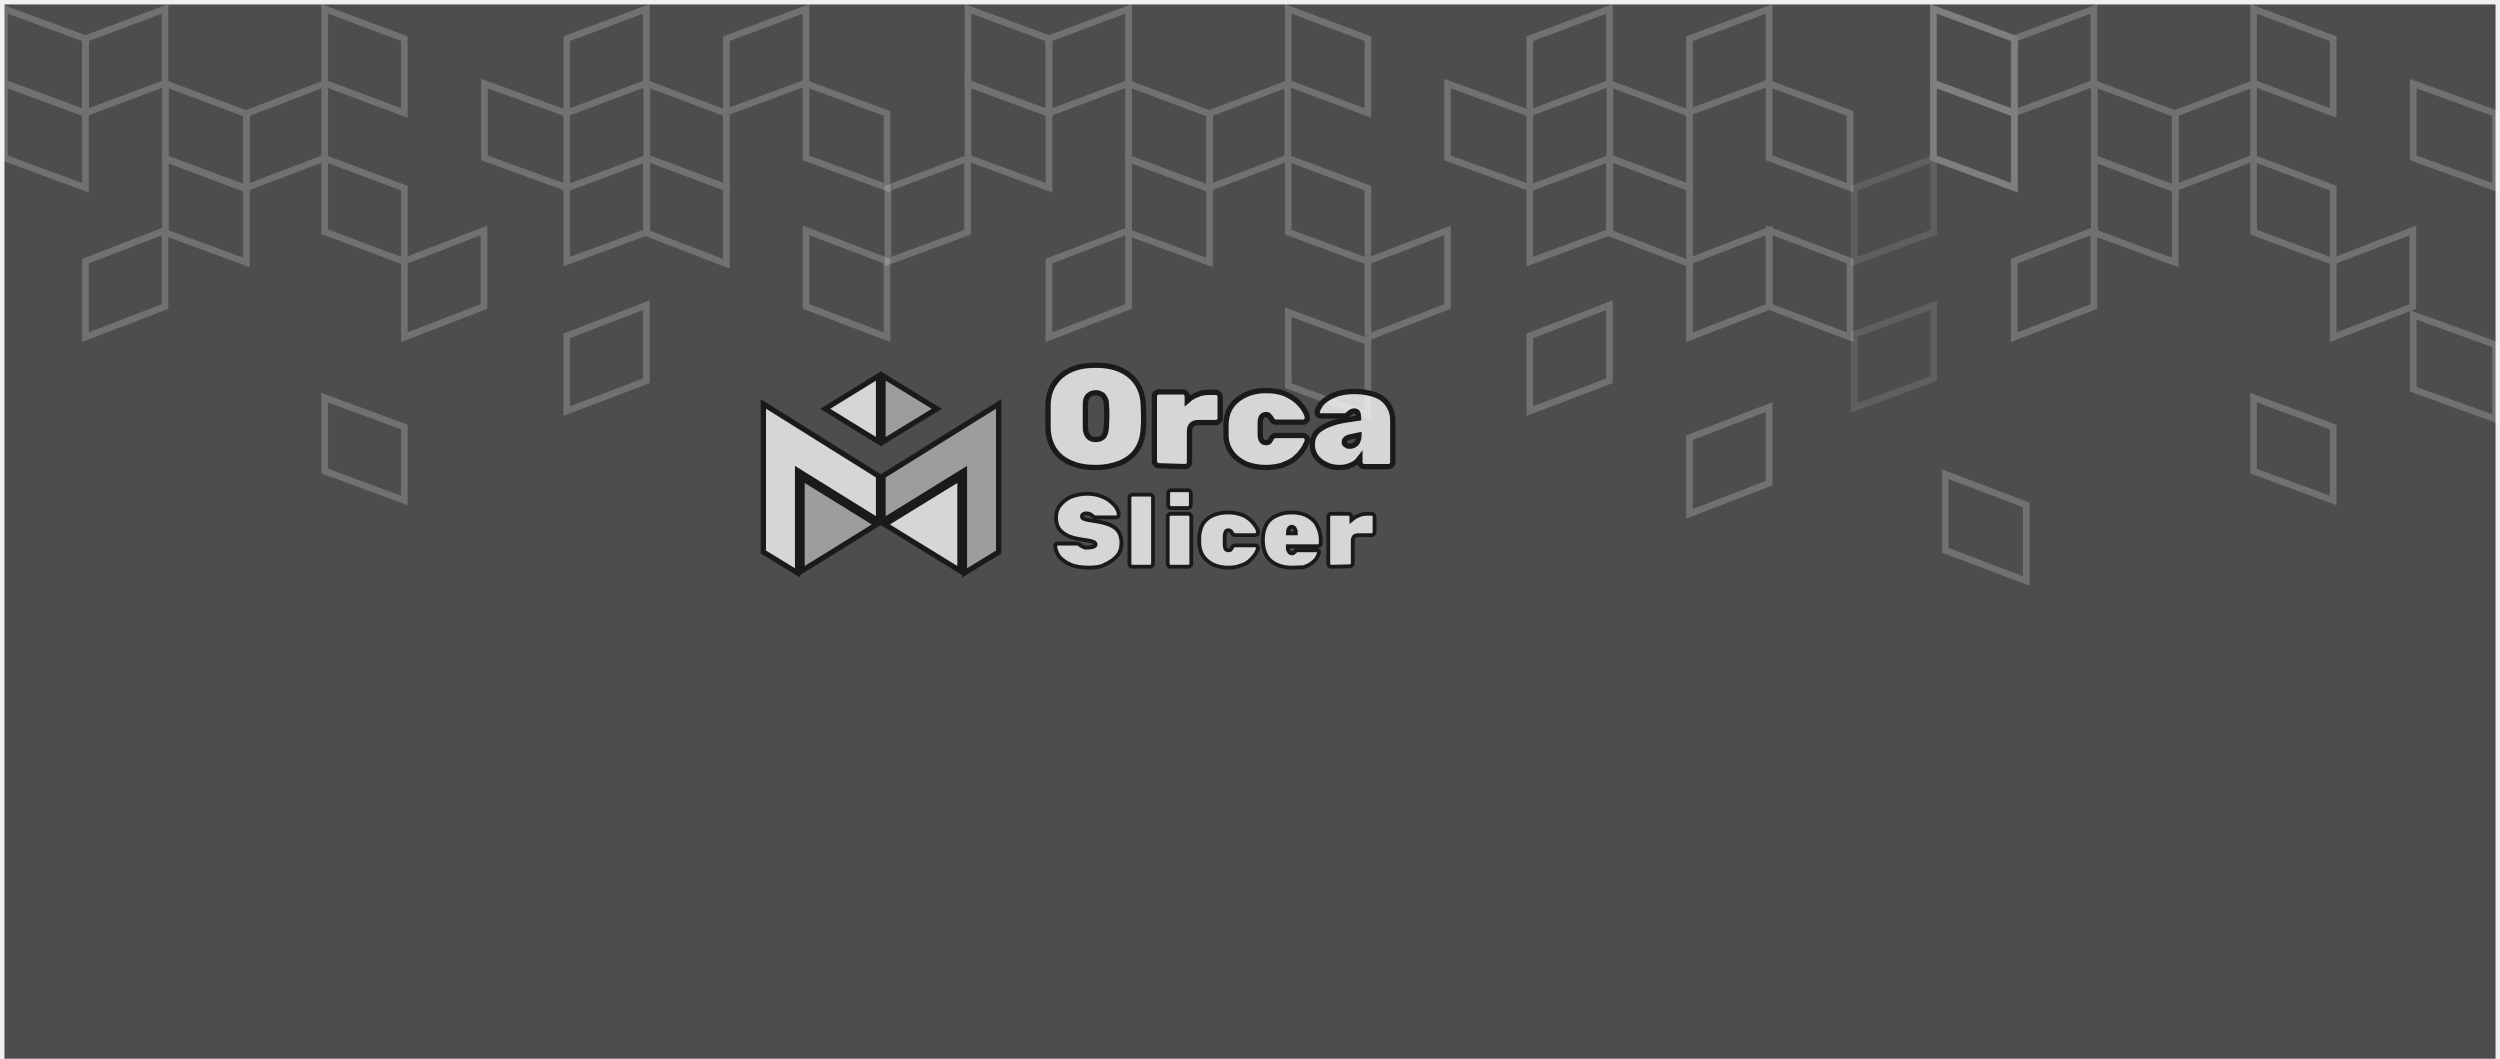
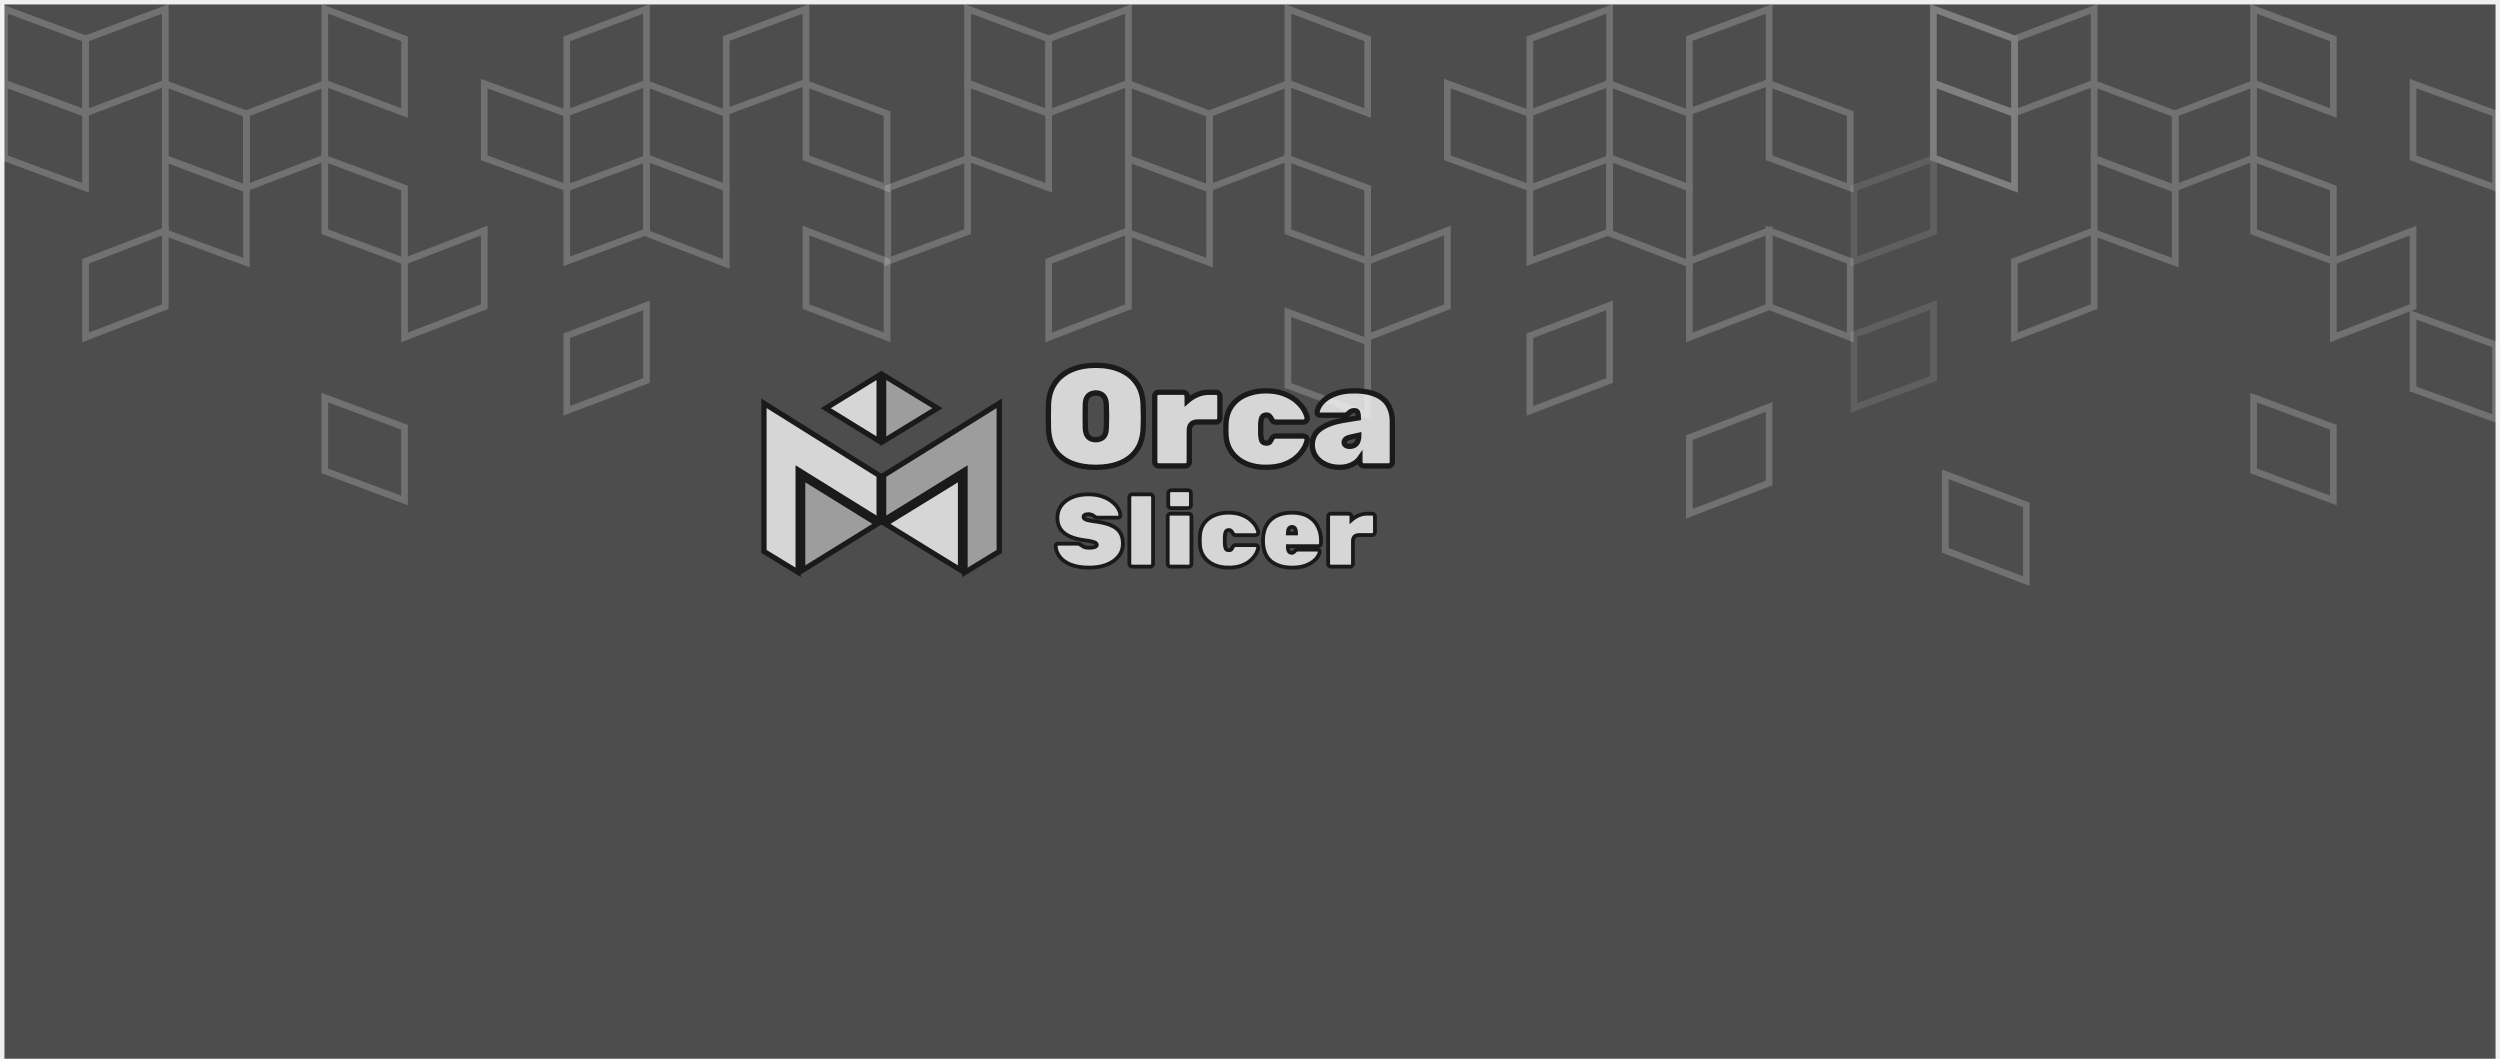
- <svg xmlns="http://www.w3.org/2000/svg" version="1.1" id="svg526" x="0px" y="0px" viewBox="0 0 562 238" style="enable-background:new 0 0 562 238;" xml:space="preserve">
-   <style type="text/css">
- 	.st0{fill:#4D4D4D;}
- 	.st1{opacity:0.2;}
- 	.st2{fill:none;stroke:#FFFFFF;stroke-width:1.5;stroke-miterlimit:10;}
- 	.st3{opacity:0.5;}
- 	.st4{fill:#F9F9F9;fill-opacity:0.8;stroke:#1A1A1A;stroke-width:1.193;}
- 	.st5{fill:#F9F9F9;fill-opacity:0.8;stroke:#1A1A1A;stroke-width:0.857;}
- 	.st6{fill:#B2B2B2;fill-opacity:0.8;stroke:#1A1A1A;stroke-width:1.193;}
- </style>
-   <rect id="rect366" x="1" y="1" class="st0" width="560" height="237" />
-   <g id="g408" class="st1">
-     <path id="path368" class="st2" d="M19.2,8.7v16.7l17.9-6.7V2L19.2,8.7z" />
-     <path id="path370" class="st2" d="M19.2,8.7v16.7L1,18.7V2L19.2,8.7z" />
-     <path id="path372" class="st2" d="M90.9,8.7v16.7L73,18.7V2L90.9,8.7z" />
-     <path id="path374" class="st2" d="M127.4,8.7v16.7l17.9-6.7V2L127.4,8.7z" />
-     <path id="path376" class="st2" d="M19.2,25.5v16.7L1,35.5V18.8L19.2,25.5z" />
-     <path id="path378" class="st2" d="M19.2,58.7v17.1l17.9-6.9V51.8L19.2,58.7z" />
-     <path id="path380" class="st2" d="M55.4,25.5v16.7L73,35.5V18.8L55.4,25.5z" />
-     <path id="path382" class="st2" d="M90.9,42.3v16.5L73,52.1V35.6L90.9,42.3z" />
-     <path id="path384" class="st2" d="M90.9,96v16.5L73,105.9V89.4L90.9,96z" />
-     <path id="path386" class="st2" d="M55.4,25.6v16.9l-18.2-6.8V18.8L55.4,25.6z" />
-     <path id="path388" class="st2" d="M55.4,42.4V59l-18.2-6.7V35.6L55.4,42.4z" />
-     <path id="path390" class="st2" d="M127.4,42.3v16.5l17.9-6.6V35.6L127.4,42.3z" />
-     <path id="path392" class="st2" d="M163.3,25.5v16.7l-17.9-6.7V18.8L163.3,25.5z" />
-     <path id="path394" class="st2" d="M127.4,75.5v16.9l17.9-6.8v-17L127.4,75.5z" />
-     <path id="path396" class="st2" d="M163.3,42.2v17.1l-17.9-6.9V35.5L163.3,42.2z" />
-     <path id="path398" class="st2" d="M90.9,58.7v17.1l17.9-6.9V51.8L90.9,58.7z" />
-     <path id="path400" class="st2" d="M199.4,25.5v16.7l-18.2-6.7V18.8L199.4,25.5z" />
-     <path id="path402" class="st2" d="M127.4,25.5v16.7l-18.5-6.7V18.8L127.4,25.5z" />
-     <path id="path404" class="st2" d="M199.4,58.7v17.1l-18.2-6.9V51.8L199.4,58.7z" />
-     <path id="path406" class="st2" d="M163.3,8.7v16.5l17.9-6.6V2L163.3,8.7z" />
+ <svg xmlns="http://www.w3.org/2000/svg" width="562" height="238" viewBox="0 0 562 238" fill="none" version="1.1" id="svg526">
+   <defs id="defs530">
+     <clipPath clipPathUnits="userSpaceOnUse" id="clipPath16">
+       <path d="M 0,792 H 612 V 0 H 0 Z" id="path14" />
+     </clipPath>
+   </defs>
+   <rect x="1" y="1" width="560" height="237" fill="#009688" id="rect366" style="fill:#4d4d4d;fill-opacity:1" />
+   <polygon class="st4" points="197.5,99.3 185.5,91.9 197.5,84.5 " id="polygon1" style="fill:#f9f9f9;fill-opacity:0.8;stroke:#1a1a1a;stroke-width:1.193" transform="translate(0.1335422,-0.1367573)" />
+   <polygon class="st6" points="198.5,99.3 210.6,91.9 198.5,84.5 " id="polygon2" style="fill:#b2b2b2;fill-opacity:0.8;stroke:#1a1a1a;stroke-width:1.193" transform="translate(0.1335422,-0.1367573)" />
+   <polygon class="st4" points="197.5,107 197.5,117.1 179.3,105.8 179.3,128.8 171.6,124.1 171.6,90.8 " id="polygon3" style="fill:#f9f9f9;fill-opacity:0.8;stroke:#1a1a1a;stroke-width:1.193" transform="translate(0.1335422,-0.1367573)" />
+   <polygon class="st6" points="197.1,117.9 180.3,128.3 180.3,107.5 " id="polygon4" style="fill:#b2b2b2;fill-opacity:0.8;stroke:#1a1a1a;stroke-width:1.193" transform="translate(0.1335422,-0.1367573)" />
+   <polygon class="st6" points="198.5,107 198.5,117.1 216.8,105.8 216.8,128.8 224.5,124.1 224.5,90.8 " id="polygon5" style="fill:#b2b2b2;fill-opacity:0.8;stroke:#1a1a1a;stroke-width:1.193" transform="translate(0.1335422,-0.1367573)" />
+   <polygon class="st4" points="198.9,117.9 215.8,128.3 215.8,107.5 " id="polygon6" style="fill:#f9f9f9;fill-opacity:0.8;stroke:#1a1a1a;stroke-width:1.193" transform="translate(0.1335422,-0.1367573)" />
+   <g opacity="0.2" id="g408">
+     <path d="M19.234 8.743V25.415L37.159 18.672V2L19.234 8.743Z" stroke="white" stroke-width="1.5" stroke-miterlimit="10" id="path368" />
+     <path d="M19.234 8.743V25.415L1 18.672V2L19.234 8.743Z" stroke="white" stroke-width="1.5" stroke-miterlimit="10" id="path370" />
+     <path d="M90.936 8.743V25.415L73.011 18.672V2L90.936 8.743Z" stroke="white" stroke-width="1.5" stroke-miterlimit="10" id="path372" />
+     <path d="M127.404 8.743V25.415L145.329 18.672V2L127.404 8.743Z" stroke="white" stroke-width="1.5" stroke-miterlimit="10" id="path374" />
+     <path d="M19.234 25.538V42.224L1 35.481V18.809L19.234 25.538Z" stroke="white" stroke-width="1.5" stroke-miterlimit="10" id="path376" />
+     <path d="M19.234 58.733V75.846L37.159 68.93V51.831L19.234 58.733Z" stroke="white" stroke-width="1.5" stroke-miterlimit="10" id="path378" />
+     <path d="M55.394 25.538V42.224L73.01 35.481V18.809L55.394 25.538Z" stroke="white" stroke-width="1.5" stroke-miterlimit="10" id="path380" />
+     <path d="M90.936 42.279V58.736L73.011 52.094V35.622L90.936 42.279Z" stroke="white" stroke-width="1.5" stroke-miterlimit="10" id="path382" />
+     <path d="M90.936 96.042V112.5L73.011 105.858V89.386L90.936 96.042Z" stroke="white" stroke-width="1.5" stroke-miterlimit="10" id="path384" />
+     <path d="M55.395 25.639V42.524L37.16 35.709V18.809L55.395 25.639Z" stroke="white" stroke-width="1.5" stroke-miterlimit="10" id="path386" />
+     <path d="M55.395 42.365V59.037L37.16 52.308V35.622L55.395 42.365Z" stroke="white" stroke-width="1.5" stroke-miterlimit="10" id="path388" />
+     <path d="M127.404 42.279V58.736L145.329 52.094V35.622L127.404 42.279Z" stroke="white" stroke-width="1.5" stroke-miterlimit="10" id="path390" />
+     <path d="M163.251 25.538V42.224L145.326 35.481V18.809L163.251 25.538Z" stroke="white" stroke-width="1.5" stroke-miterlimit="10" id="path392" />
+     <path d="M127.404 75.472V92.357L145.329 85.542V68.642L127.404 75.472Z" stroke="white" stroke-width="1.5" stroke-miterlimit="10" id="path394" />
+     <path d="M163.251 42.223V59.337L145.326 52.421V35.472L163.251 42.223Z" stroke="white" stroke-width="1.5" stroke-miterlimit="10" id="path396" />
+     <path d="M90.934 58.733V75.846L108.859 68.93V51.831L90.934 58.733Z" stroke="white" stroke-width="1.5" stroke-miterlimit="10" id="path398" />
+     <path d="M199.413 25.538V42.224L181.179 35.481V18.809L199.413 25.538Z" stroke="white" stroke-width="1.5" stroke-miterlimit="10" id="path400" />
+     <path d="M127.401 25.538V42.224L108.858 35.481V18.809L127.401 25.538Z" stroke="white" stroke-width="1.5" stroke-miterlimit="10" id="path402" />
+     <path d="M199.413 58.733V75.846L181.179 68.93V51.831L199.413 58.733Z" stroke="white" stroke-width="1.5" stroke-miterlimit="10" id="path404" />
+     <path d="M163.253 8.657V25.115L181.178 18.472V2L163.253 8.657Z" stroke="white" stroke-width="1.5" stroke-miterlimit="10" id="path406" />
  </g>
-   <g id="g458" class="st1">
-     <path id="path410" class="st2" d="M235.8,8.7v16.7l17.9-6.7V2L235.8,8.7z" />
-     <path id="path412" class="st2" d="M235.8,8.7v16.7l-18.2-6.7V2L235.8,8.7z" />
-     <path id="path414" class="st2" d="M307.5,8.7v16.7l-17.9-6.7V2L307.5,8.7z" />
-     <path id="path416" class="st2" d="M343.9,8.7v16.7l17.9-6.7V2L343.9,8.7z" />
-     <path id="path418" class="st2" d="M199.6,42.3v16.5l17.9-6.6V35.6L199.6,42.3z" />
-     <path id="path420" class="st2" d="M235.8,25.5v16.7l-18.2-6.7V18.8L235.8,25.5z" />
-     <path id="path422" class="st2" d="M235.8,58.7v17.1l17.9-6.9V51.8L235.8,58.7z" />
-     <path id="path424" class="st2" d="M271.9,25.5v16.7l17.6-6.7V18.8L271.9,25.5z" />
-     <path id="path426" class="st2" d="M307.5,42.3v16.5l-17.9-6.6V35.6L307.5,42.3z" />
-     <path id="path428" class="st2" d="M307.5,76.8v16.5l-17.9-6.6V70.2L307.5,76.8z" />
-     <path id="path430" class="st2" d="M271.9,25.6v16.9l-18.2-6.8V18.8L271.9,25.6z" />
-     <path id="path432" class="st2" d="M271.9,42.4V59l-18.2-6.7V35.6L271.9,42.4z" />
-     <path id="path434" class="st2" d="M343.9,42.3v16.5l17.9-6.6V35.6L343.9,42.3z" />
-     <path id="path436" class="st2" d="M379.8,25.5v16.7l-17.9-6.7V18.8L379.8,25.5z" />
-     <path id="path438" class="st2" d="M343.9,75.5v16.9l17.9-6.8v-17L343.9,75.5z" />
-     <path id="path440" class="st2" d="M379.8,42.2v17.1l-17.9-6.9V35.5L379.8,42.2z" />
-     <path id="path442" class="st2" d="M307.5,58.7v17.1l17.9-6.9V51.8L307.5,58.7z" />
-     <path id="path444" class="st2" d="M415.9,25.5v16.7l-18.2-6.7V18.8L415.9,25.5z" />
-     <path id="path446" class="st2" d="M379.8,58.7v17.1l17.9-6.9V51.8L379.8,58.7z" />
-     <path id="path448" class="st2" d="M379.8,98.4v17.1l17.9-6.9V91.5L379.8,98.4z" />
-     <path id="path450" class="st2" d="M343.9,25.5v16.7l-18.5-6.7V18.8L343.9,25.5z" />
-     <path id="path452" class="st2" d="M415.9,58.7v17.1l-18.2-6.9V51.8L415.9,58.7z" />
-     <path id="path454" class="st2" d="M455.5,113.5v17.1l-18.2-6.9v-17.1L455.5,113.5z" />
-     <path id="path456" class="st2" d="M379.8,8.7v16.5l17.9-6.6V2L379.8,8.7z" />
+   <g opacity="0.2" id="g458">
+     <path d="M235.752 8.743V25.415L253.677 18.672V2L235.752 8.743Z" stroke="white" stroke-width="1.5" stroke-miterlimit="10" id="path410" />
+     <path d="M235.75 8.743V25.415L217.516 18.672V2L235.75 8.743Z" stroke="white" stroke-width="1.5" stroke-miterlimit="10" id="path412" />
+     <path d="M307.45 8.743V25.415L289.525 18.672V2L307.45 8.743Z" stroke="white" stroke-width="1.5" stroke-miterlimit="10" id="path414" />
+     <path d="M343.92 8.743V25.415L361.845 18.672V2L343.92 8.743Z" stroke="white" stroke-width="1.5" stroke-miterlimit="10" id="path416" />
+     <path d="M199.591 42.279V58.736L217.516 52.094V35.622L199.591 42.279Z" stroke="white" stroke-width="1.5" stroke-miterlimit="10" id="path418" />
+     <path d="M235.75 25.538V42.224L217.516 35.48V18.809L235.75 25.538Z" stroke="white" stroke-width="1.5" stroke-miterlimit="10" id="path420" />
+     <path d="M235.752 58.733V75.846L253.677 68.93V51.831L235.752 58.733Z" stroke="white" stroke-width="1.5" stroke-miterlimit="10" id="path422" />
+     <path d="M271.91 25.538V42.224L289.526 35.48V18.809L271.91 25.538Z" stroke="white" stroke-width="1.5" stroke-miterlimit="10" id="path424" />
+     <path d="M307.45 42.279V58.736L289.525 52.094V35.622L307.45 42.279Z" stroke="white" stroke-width="1.5" stroke-miterlimit="10" id="path426" />
+     <path d="M307.45 76.843V93.3L289.525 86.658V70.186L307.45 76.843Z" stroke="white" stroke-width="1.5" stroke-miterlimit="10" id="path428" />
+     <path d="M271.908 25.639V42.524L253.674 35.709V18.809L271.908 25.639Z" stroke="white" stroke-width="1.5" stroke-miterlimit="10" id="path430" />
+     <path d="M271.908 42.365V59.036L253.674 52.308V35.622L271.908 42.365Z" stroke="white" stroke-width="1.5" stroke-miterlimit="10" id="path432" />
+     <path d="M343.92 42.279V58.736L361.845 52.094V35.622L343.92 42.279Z" stroke="white" stroke-width="1.5" stroke-miterlimit="10" id="path434" />
+     <path d="M379.769 25.538V42.224L361.844 35.48V18.809L379.769 25.538Z" stroke="white" stroke-width="1.5" stroke-miterlimit="10" id="path436" />
+     <path d="M343.92 75.472V92.357L361.845 85.542V68.642L343.92 75.472Z" stroke="white" stroke-width="1.5" stroke-miterlimit="10" id="path438" />
+     <path d="M379.769 42.223V59.337L361.844 52.421V35.472L379.769 42.223Z" stroke="white" stroke-width="1.5" stroke-miterlimit="10" id="path440" />
+     <path d="M307.452 58.733V75.846L325.377 68.93V51.831L307.452 58.733Z" stroke="white" stroke-width="1.5" stroke-miterlimit="10" id="path442" />
+     <path d="M415.925 25.538V42.224L397.691 35.48V18.809L415.925 25.538Z" stroke="white" stroke-width="1.5" stroke-miterlimit="10" id="path444" />
+     <path d="M379.771 58.747V75.846L397.696 68.945V51.831L379.771 58.747Z" stroke="white" stroke-width="1.5" stroke-miterlimit="10" id="path446" />
+     <path d="M379.769 98.385V115.484L397.694 108.582V91.469L379.769 98.385Z" stroke="white" stroke-width="1.5" stroke-miterlimit="10" id="path448" />
+     <path d="M343.917 25.538V42.224L325.374 35.48V18.809L343.917 25.538Z" stroke="white" stroke-width="1.5" stroke-miterlimit="10" id="path450" />
+     <path d="M415.925 58.733V75.846L397.691 68.93V51.831L415.925 58.733Z" stroke="white" stroke-width="1.5" stroke-miterlimit="10" id="path452" />
+     <path d="M455.53 113.522V130.636L437.296 123.72V106.621L455.53 113.522Z" stroke="white" stroke-width="1.5" stroke-miterlimit="10" id="path454" />
+     <path d="M379.771 8.657V25.114L397.696 18.472V2L379.771 8.657Z" stroke="white" stroke-width="1.5" stroke-miterlimit="10" id="path456" />
  </g>
-   <g id="g470" class="st3">
-     <g id="g468" class="st1">
-       <path id="path460" class="st2" d="M452.9,8.7v16.7l-18.2-6.7V2L452.9,8.7z" />
-       <path id="path462" class="st2" d="M416.8,42.3v16.5l17.9-6.6V35.6L416.8,42.3z" />
-       <path id="path464" class="st2" d="M416.8,75.2v16.5l17.9-6.6V68.6L416.8,75.2z" />
-       <path id="path466" class="st2" d="M452.9,25.5v16.7l-18.2-6.7V18.8L452.9,25.5z" />
+   <g opacity="0.5" id="g470">
+     <g opacity="0.2" id="g468">
+       <path d="M452.919 8.743V25.415L434.685 18.672V2L452.919 8.743Z" stroke="white" stroke-width="1.5" stroke-miterlimit="10" id="path460" />
+       <path d="M416.76 42.279V58.736L434.685 52.094V35.622L416.76 42.279Z" stroke="white" stroke-width="1.5" stroke-miterlimit="10" id="path462" />
+       <path d="M416.76 75.234V91.692L434.685 85.05V68.578L416.76 75.234Z" stroke="white" stroke-width="1.5" stroke-miterlimit="10" id="path464" />
+       <path d="M452.919 25.538V42.224L434.685 35.48V18.809L452.919 25.538Z" stroke="white" stroke-width="1.5" stroke-miterlimit="10" id="path466" />
    </g>
  </g>
-   <g id="g498" class="st1">
-     <path id="path472" class="st2" d="M452.8,8.7v16.7l17.9-6.7V2L452.8,8.7z" />
-     <path id="path474" class="st2" d="M452.8,8.7v16.7l-18.2-6.7V2L452.8,8.7z" />
-     <path id="path476" class="st2" d="M524.5,8.7v16.7l-17.9-6.7V2L524.5,8.7z" />
-     <path id="path478" class="st2" d="M452.8,25.5v16.7l-18.2-6.7V18.8L452.8,25.5z" />
-     <path id="path480" class="st2" d="M452.8,58.7v17.1l17.9-6.9V51.8L452.8,58.7z" />
-     <path id="path482" class="st2" d="M489,25.5v16.7l17.6-6.7V18.8L489,25.5z" />
-     <path id="path484" class="st2" d="M524.5,42.3v16.5l-17.9-6.6V35.6L524.5,42.3z" />
-     <path id="path486" class="st2" d="M524.5,96v16.5l-17.9-6.6V89.4L524.5,96z" />
-     <path id="path488" class="st2" d="M489,25.6v16.9l-18.2-6.8V18.8L489,25.6z" />
-     <path id="path490" class="st2" d="M489,42.4V59l-18.2-6.7V35.6L489,42.4z" />
-     <path id="path492" class="st2" d="M524.5,58.7v17.1l17.9-6.9V51.8L524.5,58.7z" />
-     <path id="path494" class="st2" d="M561,25.5v16.7l-18.5-6.7V18.8L561,25.5z" />
-     <path id="path496" class="st2" d="M561,77.5v16.7l-18.5-6.7V70.8L561,77.5z" />
+   <g opacity="0.2" id="g498">
+     <path d="M452.832 8.743V25.415L470.757 18.672V2L452.832 8.743Z" stroke="white" stroke-width="1.5" stroke-miterlimit="10" id="path472" />
+     <path d="M452.832 8.743V25.415L434.598 18.672V2L452.832 8.743Z" stroke="white" stroke-width="1.5" stroke-miterlimit="10" id="path474" />
+     <path d="M524.534 8.743V25.415L506.609 18.672V2L524.534 8.743Z" stroke="white" stroke-width="1.5" stroke-miterlimit="10" id="path476" />
+     <path d="M452.832 25.538V42.224L434.598 35.48V18.809L452.832 25.538Z" stroke="white" stroke-width="1.5" stroke-miterlimit="10" id="path478" />
+     <path d="M452.832 58.733V75.846L470.757 68.93V51.831L452.832 58.733Z" stroke="white" stroke-width="1.5" stroke-miterlimit="10" id="path480" />
+     <path d="M488.992 25.538V42.224L506.608 35.48V18.809L488.992 25.538Z" stroke="white" stroke-width="1.5" stroke-miterlimit="10" id="path482" />
+     <path d="M524.534 42.279V58.736L506.609 52.094V35.622L524.534 42.279Z" stroke="white" stroke-width="1.5" stroke-miterlimit="10" id="path484" />
+     <path d="M524.534 96.042V112.5L506.609 105.857V89.385L524.534 96.042Z" stroke="white" stroke-width="1.5" stroke-miterlimit="10" id="path486" />
+     <path d="M488.992 25.639V42.524L470.758 35.709V18.809L488.992 25.639Z" stroke="white" stroke-width="1.5" stroke-miterlimit="10" id="path488" />
+     <path d="M488.992 42.365V59.036L470.758 52.308V35.622L488.992 42.365Z" stroke="white" stroke-width="1.5" stroke-miterlimit="10" id="path490" />
+     <path d="M524.531 58.733V75.846L542.457 68.93V51.831L524.531 58.733Z" stroke="white" stroke-width="1.5" stroke-miterlimit="10" id="path492" />
+     <path d="M560.999 25.538V42.224L542.456 35.48V18.809L560.999 25.538Z" stroke="white" stroke-width="1.5" stroke-miterlimit="10" id="path494" />
+     <path d="M560.999 77.507V94.192L542.456 87.449V70.778L560.999 77.507Z" stroke="white" stroke-width="1.5" stroke-miterlimit="10" id="path496" />
  </g>
-   <g id="text835">
-     <path id="path926" class="st4" d="M246.3,105.1c-2.1,0-3.9-0.3-5.5-1c-1.5-0.6-2.8-1.6-3.7-2.9s-1.4-2.9-1.5-4.8c0-0.9,0-1.8,0-2.8   s0-1.9,0-2.8c0.1-1.9,0.6-3.5,1.5-4.7c0.9-1.3,2.1-2.3,3.7-3c1.6-0.7,3.4-1,5.5-1s3.9,0.3,5.5,1s2.8,1.7,3.7,3s1.4,2.9,1.5,4.7   c0,0.9,0.1,1.9,0.1,2.8c0,1,0,1.9-0.1,2.8c-0.1,1.9-0.6,3.5-1.5,4.8s-2.1,2.2-3.7,2.9C250.2,104.7,248.4,105.1,246.3,105.1z    M246.3,98.8c0.7,0,1.3-0.2,1.7-0.6s0.6-1.1,0.7-2c0-0.9,0.1-1.8,0.1-2.7c0-0.9,0-1.8-0.1-2.6c0-0.6-0.1-1.1-0.4-1.5   c-0.2-0.4-0.5-0.7-0.8-0.8c-0.3-0.2-0.7-0.3-1.2-0.3c-0.4,0-0.8,0.1-1.2,0.3c-0.3,0.2-0.6,0.4-0.8,0.8s-0.3,0.9-0.3,1.5   c0,0.9,0,1.8,0,2.6s0,1.8,0,2.7c0,0.9,0.3,1.5,0.7,2C245.1,98.6,245.6,98.8,246.3,98.8L246.3,98.8z" />
-     <path id="path928" class="st4" d="M260.4,104.7c-0.2,0-0.4-0.1-0.6-0.3s-0.3-0.4-0.3-0.6V89c0-0.2,0.1-0.4,0.3-0.6s0.4-0.3,0.6-0.3   h5.6c0.2,0,0.4,0.1,0.6,0.3c0.2,0.2,0.3,0.4,0.3,0.6v1.1c0.7-0.6,1.4-1.1,2.3-1.4c0.8-0.4,1.8-0.5,2.7-0.5h1.5   c0.2,0,0.4,0.1,0.6,0.3c0.2,0.2,0.3,0.4,0.3,0.6v5c0,0.2-0.1,0.4-0.3,0.6c-0.2,0.2-0.4,0.3-0.6,0.3h-4.1c-0.6,0-1.1,0.2-1.4,0.5   s-0.5,0.8-0.5,1.4v7.1c0,0.2-0.1,0.4-0.3,0.6c-0.2,0.2-0.4,0.3-0.6,0.3L260.4,104.7z" />
-     <path id="path930" class="st4" d="M284.5,105.1c-1.6,0-3.1-0.3-4.4-0.8c-1.3-0.6-2.4-1.4-3.2-2.5c-0.8-1.1-1.3-2.4-1.3-4   c0-0.3,0-0.8,0-1.3s0-0.9,0-1.3c0.1-1.6,0.5-2.9,1.3-4s1.9-1.9,3.2-2.5c1.3-0.6,2.8-0.9,4.4-0.9c1.7,0,3.1,0.2,4.3,0.7   c1.2,0.5,2.1,1.1,2.9,1.8c0.7,0.7,1.3,1.4,1.6,2c0.4,0.7,0.6,1.2,0.6,1.7c0,0.2-0.1,0.4-0.3,0.6c-0.2,0.2-0.4,0.3-0.6,0.3h-6.2   c-0.2,0-0.4-0.1-0.6-0.2c-0.1-0.1-0.2-0.3-0.4-0.5c-0.1-0.3-0.3-0.5-0.5-0.7c-0.1-0.2-0.4-0.3-0.7-0.3c-0.5,0-0.8,0.2-1,0.5   s-0.3,0.9-0.3,1.5c0,0.9,0,1.7,0,2.3c0,0.7,0.1,1.2,0.3,1.5c0.2,0.3,0.5,0.5,1,0.5c0.4,0,0.6-0.1,0.8-0.3c0.1-0.2,0.3-0.4,0.4-0.7   c0.1-0.2,0.2-0.3,0.4-0.4c0.1-0.1,0.3-0.2,0.6-0.2h6.2c0.2,0,0.4,0.1,0.6,0.3c0.2,0.2,0.3,0.4,0.3,0.6c0,0.3-0.1,0.7-0.4,1.2   c-0.2,0.5-0.5,1-1,1.6c-0.4,0.6-1,1.1-1.7,1.7c-0.7,0.5-1.6,0.9-2.6,1.3C287.1,104.9,285.9,105.1,284.5,105.1L284.5,105.1z" />
-     <path id="path932" class="st4" d="M301.2,105.1c-1.2,0-2.3-0.2-3.2-0.7c-0.9-0.4-1.7-1.1-2.2-1.8c-0.5-0.8-0.8-1.6-0.8-2.6   c0-1.5,0.6-2.8,1.9-3.6c1.3-0.9,3-1.5,5.1-1.9l3.4-0.5l0,0c0-0.6-0.1-1-0.2-1.2c-0.1-0.3-0.4-0.4-0.8-0.4c-0.3,0-0.5,0.1-0.7,0.2   s-0.4,0.3-0.6,0.5s-0.5,0.4-0.9,0.4h-5.4c-0.2,0-0.4-0.1-0.5-0.2s-0.2-0.3-0.2-0.5c0-0.4,0.2-0.9,0.5-1.4c0.3-0.6,0.8-1.1,1.5-1.6   s1.5-0.9,2.6-1.3c1.1-0.3,2.3-0.5,3.8-0.5c1.4,0,2.7,0.2,3.8,0.5c1.1,0.3,2,0.7,2.7,1.3c0.7,0.6,1.2,1.3,1.6,2.2   c0.4,0.8,0.5,1.8,0.5,2.9v9.1c0,0.2-0.1,0.4-0.3,0.6c-0.2,0.2-0.4,0.3-0.6,0.3h-5.6c-0.2,0-0.4-0.1-0.6-0.3   c-0.2-0.2-0.3-0.4-0.3-0.6v-1c-0.3,0.4-0.7,0.8-1.1,1.1c-0.4,0.3-1,0.5-1.5,0.7C302.5,105,301.8,105.1,301.2,105.1L301.2,105.1z    M303.4,100.3c0.4,0,0.8-0.1,1.1-0.3c0.3-0.2,0.6-0.4,0.7-0.8c0.2-0.4,0.3-0.8,0.3-1.4l0,0l-1.9,0.4c-0.6,0.1-0.9,0.3-1.1,0.5   s-0.3,0.4-0.3,0.7c0,0.1,0,0.3,0.1,0.4s0.2,0.2,0.4,0.3C302.9,100.3,303.1,100.3,303.4,100.3L303.4,100.3z" />
+   <g aria-label="Orca" id="text835" style="font-size:31.847px;fill:#f9f9f9;fill-opacity:0.8;fill-rule:evenodd;stroke:#1a1a1a;stroke-width:1.193">
+     <path d="m 246.335,105.056 q -3.121,0 -5.478,-0.955 -2.325,-0.955 -3.694,-2.866 -1.338,-1.943 -1.465,-4.777 -0.032,-1.306 -0.032,-2.771 0,-1.465 0.032,-2.834 0.127,-2.803 1.465,-4.745 1.338,-1.943 3.694,-2.962 2.357,-1.019 5.478,-1.019 3.121,0 5.478,1.019 2.357,1.019 3.694,2.962 1.369,1.943 1.465,4.745 0.064,1.369 0.064,2.834 0,1.465 -0.064,2.771 -0.127,2.834 -1.497,4.777 -1.338,1.911 -3.694,2.866 -2.325,0.955 -5.446,0.955 z m 0,-6.21 q 1.051,0 1.688,-0.605 0.637,-0.637 0.669,-1.975 0.064,-1.369 0.064,-2.707 0,-1.338 -0.064,-2.643 -0.032,-0.892 -0.35,-1.465 -0.287,-0.573 -0.796,-0.828 -0.51,-0.287 -1.21,-0.287 -0.669,0 -1.21,0.287 -0.51,0.255 -0.828,0.828 -0.287,0.573 -0.318,1.465 -0.032,1.306 -0.032,2.643 0,1.338 0.032,2.707 0.064,1.338 0.669,1.975 0.637,0.605 1.688,0.605 z" style="font-weight:900;font-family:Rubik;-inkscape-font-specification:'Rubik Heavy';text-align:center;text-anchor:middle" id="path926" />
+     <path d="m 260.444,104.738 q -0.35,0 -0.605,-0.255 -0.255,-0.255 -0.255,-0.605 V 89.037 q 0,-0.35 0.255,-0.605 0.255,-0.255 0.605,-0.255 h 5.573 q 0.35,0 0.605,0.255 0.255,0.255 0.255,0.605 v 1.115 q 1.019,-0.892 2.261,-1.433 1.274,-0.541 2.707,-0.541 h 1.529 q 0.35,0 0.605,0.255 0.255,0.255 0.255,0.605 v 4.968 q 0,0.35 -0.255,0.605 -0.255,0.255 -0.605,0.255 h -4.108 q -0.955,0 -1.433,0.478 -0.478,0.478 -0.478,1.433 v 7.102 q 0,0.35 -0.255,0.605 -0.255,0.255 -0.605,0.255 z" style="font-weight:900;font-family:Rubik;-inkscape-font-specification:'Rubik Heavy';text-align:center;text-anchor:middle" id="path928" />
+     <path d="m 284.521,105.056 q -2.42,0 -4.395,-0.828 -1.975,-0.86 -3.185,-2.484 -1.21,-1.624 -1.338,-3.981 -0.032,-0.51 -0.032,-1.274 0,-0.764 0.032,-1.306 0.127,-2.357 1.306,-3.981 1.21,-1.656 3.185,-2.484 2.006,-0.86 4.427,-0.86 2.516,0 4.268,0.732 1.783,0.701 2.866,1.752 1.115,1.019 1.624,2.038 0.541,1.019 0.573,1.656 0.032,0.35 -0.255,0.605 -0.255,0.255 -0.605,0.255 h -6.21 q -0.35,0 -0.573,-0.159 -0.191,-0.191 -0.35,-0.478 -0.223,-0.446 -0.478,-0.701 -0.223,-0.255 -0.701,-0.255 -0.732,0 -0.987,0.541 -0.255,0.541 -0.287,1.497 -0.032,1.369 0,2.261 0.064,1.019 0.287,1.529 0.255,0.478 0.987,0.478 0.573,0 0.764,-0.255 0.223,-0.255 0.414,-0.701 0.127,-0.287 0.35,-0.446 0.223,-0.191 0.573,-0.191 h 6.21 q 0.35,0 0.605,0.255 0.287,0.255 0.255,0.605 -0.032,0.414 -0.35,1.178 -0.287,0.732 -0.955,1.592 -0.637,0.86 -1.72,1.656 -1.083,0.764 -2.643,1.274 -1.561,0.478 -3.662,0.478 z" style="font-weight:900;font-family:Rubik;-inkscape-font-specification:'Rubik Heavy';text-align:center;text-anchor:middle" id="path930" />
+     <path d="m 301.177,105.056 q -1.815,0 -3.217,-0.669 -1.401,-0.669 -2.197,-1.815 -0.764,-1.147 -0.764,-2.58 0,-2.325 1.879,-3.631 1.911,-1.338 5.096,-1.879 l 3.376,-0.541 v -0.032 q 0,-0.828 -0.159,-1.21 -0.127,-0.382 -0.796,-0.382 -0.446,0 -0.732,0.191 -0.255,0.159 -0.573,0.478 -0.35,0.35 -0.892,0.35 h -5.414 q -0.318,0 -0.541,-0.191 -0.191,-0.191 -0.159,-0.51 0.032,-0.605 0.51,-1.401 0.478,-0.828 1.465,-1.592 1.019,-0.764 2.58,-1.274 1.592,-0.51 3.822,-0.51 2.166,0 3.758,0.478 1.624,0.446 2.675,1.338 1.051,0.86 1.561,2.166 0.541,1.274 0.541,2.898 v 9.14 q 0,0.35 -0.255,0.605 -0.255,0.255 -0.605,0.255 h -5.573 q -0.35,0 -0.605,-0.255 -0.255,-0.255 -0.255,-0.605 v -0.892 q -0.446,0.637 -1.147,1.115 -0.669,0.446 -1.529,0.701 -0.86,0.255 -1.847,0.255 z m 2.197,-4.713 q 0.637,0 1.083,-0.255 0.478,-0.255 0.732,-0.796 0.255,-0.573 0.255,-1.401 v -0.032 l -1.879,0.414 q -0.828,0.191 -1.115,0.51 -0.287,0.318 -0.287,0.669 0,0.223 0.127,0.446 0.159,0.191 0.414,0.318 0.287,0.127 0.669,0.127 z" style="font-weight:900;font-family:Rubik;-inkscape-font-specification:'Rubik Heavy';text-align:center;text-anchor:middle" id="path932" />
  </g>
-   <g id="text1443">
-     <path id="path935" class="st5" d="M244.8,127.6c-1.7,0-3.1-0.2-4.2-0.7s-1.9-1.1-2.5-1.8c-0.5-0.7-0.8-1.5-0.9-2.4   c0-0.1,0-0.3,0.1-0.3c0.1-0.1,0.2-0.2,0.4-0.2h4.3c0.2,0,0.4,0,0.5,0.1s0.3,0.2,0.4,0.3c0.2,0.1,0.3,0.2,0.5,0.3   c0.2,0.1,0.4,0.1,0.5,0.2c0.2,0,0.4,0,0.7,0c0.5,0,0.9-0.1,1.2-0.2s0.5-0.3,0.5-0.5s-0.1-0.3-0.3-0.5c-0.2-0.1-0.5-0.2-0.9-0.3   c-0.4-0.1-1-0.2-1.8-0.3c-1.2-0.2-2.2-0.4-3.1-0.8c-0.9-0.4-1.6-0.9-2.1-1.6s-0.7-1.6-0.7-2.6s0.3-2,0.9-2.7   c0.6-0.8,1.4-1.4,2.4-1.9c1.1-0.4,2.3-0.7,3.7-0.7c1.1,0,2.2,0.2,3,0.5c0.9,0.3,1.6,0.7,2.2,1.2c0.6,0.5,1.1,1,1.4,1.5   c0.3,0.5,0.5,1.1,0.5,1.6c0,0.1-0.1,0.3-0.2,0.4c-0.1,0.1-0.2,0.1-0.3,0.1h-4.6c-0.2,0-0.4,0-0.5-0.1s-0.3-0.2-0.4-0.3   c-0.1-0.1-0.2-0.2-0.4-0.3c-0.2-0.1-0.5-0.2-0.8-0.2c-0.4,0-0.7,0.1-0.8,0.2c-0.2,0.1-0.3,0.3-0.3,0.5c0,0.1,0.1,0.3,0.2,0.4   c0.1,0.1,0.4,0.2,0.8,0.3c0.4,0.1,0.9,0.2,1.6,0.3c1.5,0.2,2.7,0.5,3.7,0.9c0.9,0.4,1.6,0.9,2,1.6s0.6,1.5,0.6,2.5   c0,1.1-0.3,2.1-1,2.9s-1.6,1.4-2.7,1.9C247.6,127.4,246.3,127.6,244.8,127.6L244.8,127.6z" />
-     <path id="path937" class="st5" d="M254.5,127.4c-0.2,0-0.3-0.1-0.4-0.2c-0.1-0.1-0.2-0.3-0.2-0.4v-15c0-0.2,0.1-0.3,0.2-0.4   c0.1-0.1,0.3-0.2,0.4-0.2h4.1c0.2,0,0.3,0.1,0.4,0.2s0.2,0.3,0.2,0.4v15c0,0.2-0.1,0.3-0.2,0.4s-0.3,0.2-0.4,0.2H254.5z" />
-     <path id="path939" class="st5" d="M263.1,127.4c-0.2,0-0.3-0.1-0.4-0.2s-0.2-0.3-0.2-0.4v-10.7c0-0.2,0.1-0.3,0.2-0.4   s0.3-0.2,0.4-0.2h4.1c0.2,0,0.3,0.1,0.4,0.2s0.2,0.3,0.2,0.4v10.7c0,0.2-0.1,0.3-0.2,0.4s-0.3,0.2-0.4,0.2H263.1z M263.2,114.2   c-0.2,0-0.3-0.1-0.4-0.2s-0.2-0.3-0.2-0.4v-2.8c0-0.2,0.1-0.3,0.2-0.4s0.3-0.2,0.4-0.2h3.9c0.2,0,0.3,0.1,0.4,0.2s0.2,0.3,0.2,0.4   v2.8c0,0.2-0.1,0.3-0.2,0.4s-0.3,0.2-0.4,0.2H263.2z" />
-     <path id="path941" class="st5" d="M276.1,127.6c-1.2,0-2.2-0.2-3.2-0.6c-0.9-0.4-1.7-1-2.3-1.8s-0.9-1.7-1-2.9c0-0.2,0-0.5,0-0.9   s0-0.7,0-0.9c0.1-1.1,0.4-2.1,0.9-2.9c0.6-0.8,1.3-1.4,2.3-1.8s2-0.6,3.2-0.6s2.2,0.2,3.1,0.5s1.5,0.8,2.1,1.3   c0.5,0.5,0.9,1,1.2,1.5c0.3,0.5,0.4,0.9,0.4,1.2c0,0.2,0,0.3-0.2,0.4c-0.1,0.1-0.3,0.2-0.4,0.2h-4.5c-0.2,0-0.3,0-0.4-0.1   s-0.2-0.2-0.3-0.3c-0.1-0.2-0.2-0.4-0.3-0.5c-0.1-0.1-0.3-0.2-0.5-0.2c-0.4,0-0.6,0.1-0.7,0.4s-0.2,0.6-0.2,1.1c0,0.7,0,1.2,0,1.6   c0,0.5,0.1,0.9,0.2,1.1s0.4,0.3,0.7,0.3c0.3,0,0.5-0.1,0.5-0.2c0.1-0.1,0.2-0.3,0.3-0.5c0.1-0.1,0.1-0.2,0.3-0.3   c0.1-0.1,0.2-0.1,0.4-0.1h4.5c0.2,0,0.3,0.1,0.4,0.2s0.2,0.3,0.2,0.4c0,0.2-0.1,0.5-0.3,0.8c-0.1,0.4-0.4,0.7-0.7,1.1   c-0.3,0.4-0.7,0.8-1.2,1.2c-0.5,0.4-1.2,0.7-1.9,0.9C278,127.5,277.1,127.6,276.1,127.6L276.1,127.6z" />
-     <path id="path943" class="st5" d="M290.5,127.6c-2,0-3.6-0.5-4.8-1.5c-1.2-1-1.8-2.6-1.8-4.7v-0.1v-0.1c0-1.3,0.3-2.4,0.8-3.3   s1.3-1.6,2.3-2c1-0.5,2.1-0.7,3.4-0.7c1.5,0,2.7,0.3,3.7,0.9s1.7,1.3,2.1,2.3c0.5,0.9,0.7,2,0.7,3.1v0.7c0,0.2-0.1,0.3-0.2,0.4   s-0.3,0.2-0.4,0.2h-6.8l0,0c0,0,0,0,0,0.1c0,0.3,0,0.6,0.1,0.8c0.1,0.2,0.2,0.4,0.3,0.5c0.1,0.1,0.3,0.2,0.5,0.2c0.1,0,0.2,0,0.2,0   c0.1,0,0.1-0.1,0.2-0.1c0.1-0.1,0.2-0.2,0.2-0.2c0.1-0.1,0.3-0.2,0.3-0.3c0.1,0,0.2-0.1,0.4-0.1h4.3c0.2,0,0.3,0,0.4,0.1   s0.2,0.2,0.1,0.4c0,0.3-0.2,0.6-0.4,1.1c-0.2,0.4-0.6,0.8-1.1,1.2s-1.1,0.7-1.9,1C292.4,127.5,291.5,127.6,290.5,127.6L290.5,127.6   z M289.5,119.9h1.8l0,0c0-0.3,0-0.6-0.1-0.8c-0.1-0.2-0.2-0.4-0.3-0.5c-0.1-0.1-0.3-0.2-0.5-0.2s-0.4,0.1-0.5,0.2s-0.2,0.2-0.3,0.5   C289.6,119.3,289.5,119.6,289.5,119.9L289.5,119.9z" />
-     <path id="path945" class="st5" d="M299.2,127.4c-0.2,0-0.3-0.1-0.4-0.2s-0.2-0.3-0.2-0.4v-10.7c0-0.2,0.1-0.3,0.2-0.4   s0.3-0.2,0.4-0.2h4c0.2,0,0.3,0.1,0.4,0.2s0.2,0.3,0.2,0.4v0.8c0.5-0.4,1-0.8,1.6-1c0.6-0.3,1.3-0.4,1.9-0.4h1.1   c0.2,0,0.3,0.1,0.4,0.2s0.2,0.3,0.2,0.4v3.6c0,0.2-0.1,0.3-0.2,0.4s-0.3,0.2-0.4,0.2h-3c-0.5,0-0.8,0.1-1,0.3   c-0.2,0.2-0.3,0.6-0.3,1v5.1c0,0.2-0.1,0.3-0.2,0.4s-0.3,0.2-0.4,0.2L299.2,127.4L299.2,127.4z" />
+   <g aria-label="Slicer" id="text1443" style="font-size:22.881px;text-align:center;text-anchor:middle;fill:#f9f9f9;fill-opacity:0.8;stroke:#1a1a1a;stroke-width:0.857">
+     <path d="m 244.839,127.6 q -2.54,0 -4.187,-0.686 -1.647,-0.686 -2.471,-1.808 -0.824,-1.121 -0.869,-2.38 0,-0.206 0.137,-0.343 0.16,-0.16 0.366,-0.16 h 4.347 q 0.366,0 0.549,0.114 0.206,0.091 0.435,0.275 0.229,0.16 0.458,0.297 0.252,0.114 0.549,0.183 0.32,0.046 0.686,0.046 0.778,0 1.236,-0.16 0.48,-0.183 0.48,-0.48 0,-0.275 -0.275,-0.458 -0.252,-0.183 -0.892,-0.32 -0.641,-0.16 -1.785,-0.297 -1.808,-0.252 -3.135,-0.847 -1.327,-0.595 -2.059,-1.625 -0.709,-1.053 -0.709,-2.563 0,-1.556 0.869,-2.746 0.892,-1.19 2.448,-1.853 1.579,-0.664 3.661,-0.664 1.716,0 3.043,0.458 1.327,0.435 2.242,1.167 0.915,0.709 1.396,1.533 0.48,0.824 0.503,1.579 0,0.206 -0.16,0.366 -0.137,0.137 -0.32,0.137 h -4.576 q -0.32,0 -0.526,-0.091 -0.183,-0.091 -0.389,-0.275 -0.114,-0.114 -0.435,-0.252 -0.297,-0.16 -0.778,-0.16 -0.572,0 -0.847,0.183 -0.252,0.16 -0.252,0.458 0,0.206 0.206,0.389 0.206,0.183 0.755,0.32 0.549,0.137 1.579,0.275 2.288,0.275 3.661,0.892 1.396,0.595 2.014,1.602 0.641,1.007 0.641,2.494 0,1.67 -1.007,2.883 -0.984,1.213 -2.7,1.876 -1.716,0.641 -3.89,0.641 z" style="font-weight:900;font-family:Rubik;-inkscape-font-specification:'Rubik Heavy'" id="path935" />
+     <path d="m 254.495,127.372 q -0.252,0 -0.435,-0.183 -0.183,-0.183 -0.183,-0.435 V 111.744 q 0,-0.252 0.183,-0.435 0.183,-0.183 0.435,-0.183 h 4.096 q 0.252,0 0.435,0.183 0.183,0.183 0.183,0.435 v 15.01 q 0,0.252 -0.183,0.435 -0.183,0.183 -0.435,0.183 z" style="font-weight:900;font-family:Rubik;-inkscape-font-specification:'Rubik Heavy'" id="path937" />
+     <path d="m 263.121,127.372 q -0.252,0 -0.435,-0.183 -0.183,-0.183 -0.183,-0.435 v -10.662 q 0,-0.252 0.183,-0.435 0.183,-0.183 0.435,-0.183 h 4.096 q 0.252,0 0.435,0.183 0.183,0.183 0.183,0.435 v 10.662 q 0,0.252 -0.183,0.435 -0.183,0.183 -0.435,0.183 z m 0.114,-13.157 q -0.252,0 -0.435,-0.183 -0.183,-0.183 -0.183,-0.435 v -2.769 q 0,-0.252 0.183,-0.435 0.183,-0.183 0.435,-0.183 h 3.867 q 0.252,0 0.435,0.183 0.183,0.183 0.183,0.435 v 2.769 q 0,0.252 -0.183,0.435 -0.183,0.183 -0.435,0.183 z" style="font-weight:900;font-family:Rubik;-inkscape-font-specification:'Rubik Heavy'" id="path939" />
+     <path d="m 276.14,127.6 q -1.739,0 -3.158,-0.595 -1.419,-0.618 -2.288,-1.785 -0.869,-1.167 -0.961,-2.86 -0.023,-0.366 -0.023,-0.915 0,-0.549 0.023,-0.938 0.091,-1.693 0.938,-2.86 0.869,-1.19 2.288,-1.785 1.441,-0.618 3.18,-0.618 1.808,0 3.066,0.526 1.281,0.503 2.059,1.258 0.801,0.732 1.167,1.464 0.389,0.732 0.412,1.19 0.023,0.252 -0.183,0.435 -0.183,0.183 -0.435,0.183 h -4.462 q -0.252,0 -0.412,-0.114 -0.137,-0.137 -0.252,-0.343 -0.16,-0.32 -0.343,-0.503 -0.16,-0.183 -0.503,-0.183 -0.526,0 -0.709,0.389 -0.183,0.389 -0.206,1.075 -0.023,0.984 0,1.625 0.046,0.732 0.206,1.098 0.183,0.343 0.709,0.343 0.412,0 0.549,-0.183 0.16,-0.183 0.297,-0.503 0.091,-0.206 0.252,-0.32 0.16,-0.137 0.412,-0.137 h 4.462 q 0.252,0 0.435,0.183 0.206,0.183 0.183,0.435 -0.023,0.297 -0.252,0.847 -0.206,0.526 -0.686,1.144 -0.458,0.618 -1.236,1.19 -0.778,0.549 -1.899,0.915 -1.121,0.343 -2.631,0.343 z" style="font-weight:900;font-family:Rubik;-inkscape-font-specification:'Rubik Heavy'" id="path941" />
+     <path d="m 290.464,127.6 q -2.997,0 -4.782,-1.464 -1.762,-1.487 -1.762,-4.691 0,-0.046 0,-0.091 0,-0.046 0,-0.069 0.046,-1.968 0.847,-3.318 0.824,-1.35 2.265,-2.036 1.464,-0.686 3.409,-0.686 2.242,0 3.684,0.869 1.442,0.847 2.128,2.265 0.709,1.396 0.709,3.089 v 0.686 q 0,0.252 -0.183,0.435 -0.183,0.183 -0.435,0.183 h -6.819 q 0,0.023 0,0.046 0,0.023 0,0.069 0,0.458 0.069,0.778 0.091,0.297 0.297,0.458 0.206,0.16 0.526,0.16 0.137,0 0.229,-0.046 0.114,-0.046 0.206,-0.137 0.114,-0.114 0.229,-0.229 0.206,-0.206 0.343,-0.252 0.137,-0.069 0.412,-0.069 h 4.324 q 0.229,0 0.366,0.137 0.16,0.137 0.137,0.366 -0.023,0.435 -0.412,1.053 -0.366,0.595 -1.121,1.167 -0.755,0.572 -1.922,0.961 -1.167,0.366 -2.746,0.366 z m -0.938,-7.688 h 1.83 v -0.023 q 0,-0.503 -0.114,-0.824 -0.091,-0.32 -0.297,-0.458 -0.206,-0.16 -0.503,-0.16 -0.297,0 -0.503,0.16 -0.206,0.137 -0.32,0.458 -0.091,0.32 -0.091,0.824 z" style="font-weight:900;font-family:Rubik;-inkscape-font-specification:'Rubik Heavy'" id="path943" />
+     <path d="m 299.181,127.372 q -0.252,0 -0.435,-0.183 -0.183,-0.183 -0.183,-0.435 v -10.662 q 0,-0.252 0.183,-0.435 0.183,-0.183 0.435,-0.183 h 4.004 q 0.252,0 0.435,0.183 0.183,0.183 0.183,0.435 v 0.801 q 0.732,-0.641 1.625,-1.03 0.915,-0.389 1.945,-0.389 h 1.098 q 0.252,0 0.435,0.183 0.183,0.183 0.183,0.435 v 3.569 q 0,0.252 -0.183,0.435 -0.183,0.183 -0.435,0.183 h -2.952 q -0.686,0 -1.03,0.343 -0.343,0.343 -0.343,1.03 v 5.102 q 0,0.252 -0.183,0.435 -0.183,0.183 -0.435,0.183 z" style="font-weight:900;font-family:Rubik;-inkscape-font-specification:'Rubik Heavy'" id="path945" />
  </g>
-   <polygon class="st4" points="197.5,84.5 197.5,99.3 185.5,91.9 " />
-   <polygon class="st6" points="198.5,84.5 198.5,99.3 210.6,91.9 " />
-   <polygon class="st4" points="171.6,90.8 197.5,107 197.5,117.1 179.3,105.8 179.3,128.8 171.6,124.1 " />
-   <polygon class="st6" points="180.3,107.5 197.1,117.9 180.3,128.3 " />
-   <polygon class="st6" points="224.5,90.8 198.5,107 198.5,117.1 216.8,105.8 216.8,128.8 224.5,124.1 " />
-   <polygon class="st4" points="215.8,107.5 198.9,117.9 215.8,128.3 " />
</svg>
